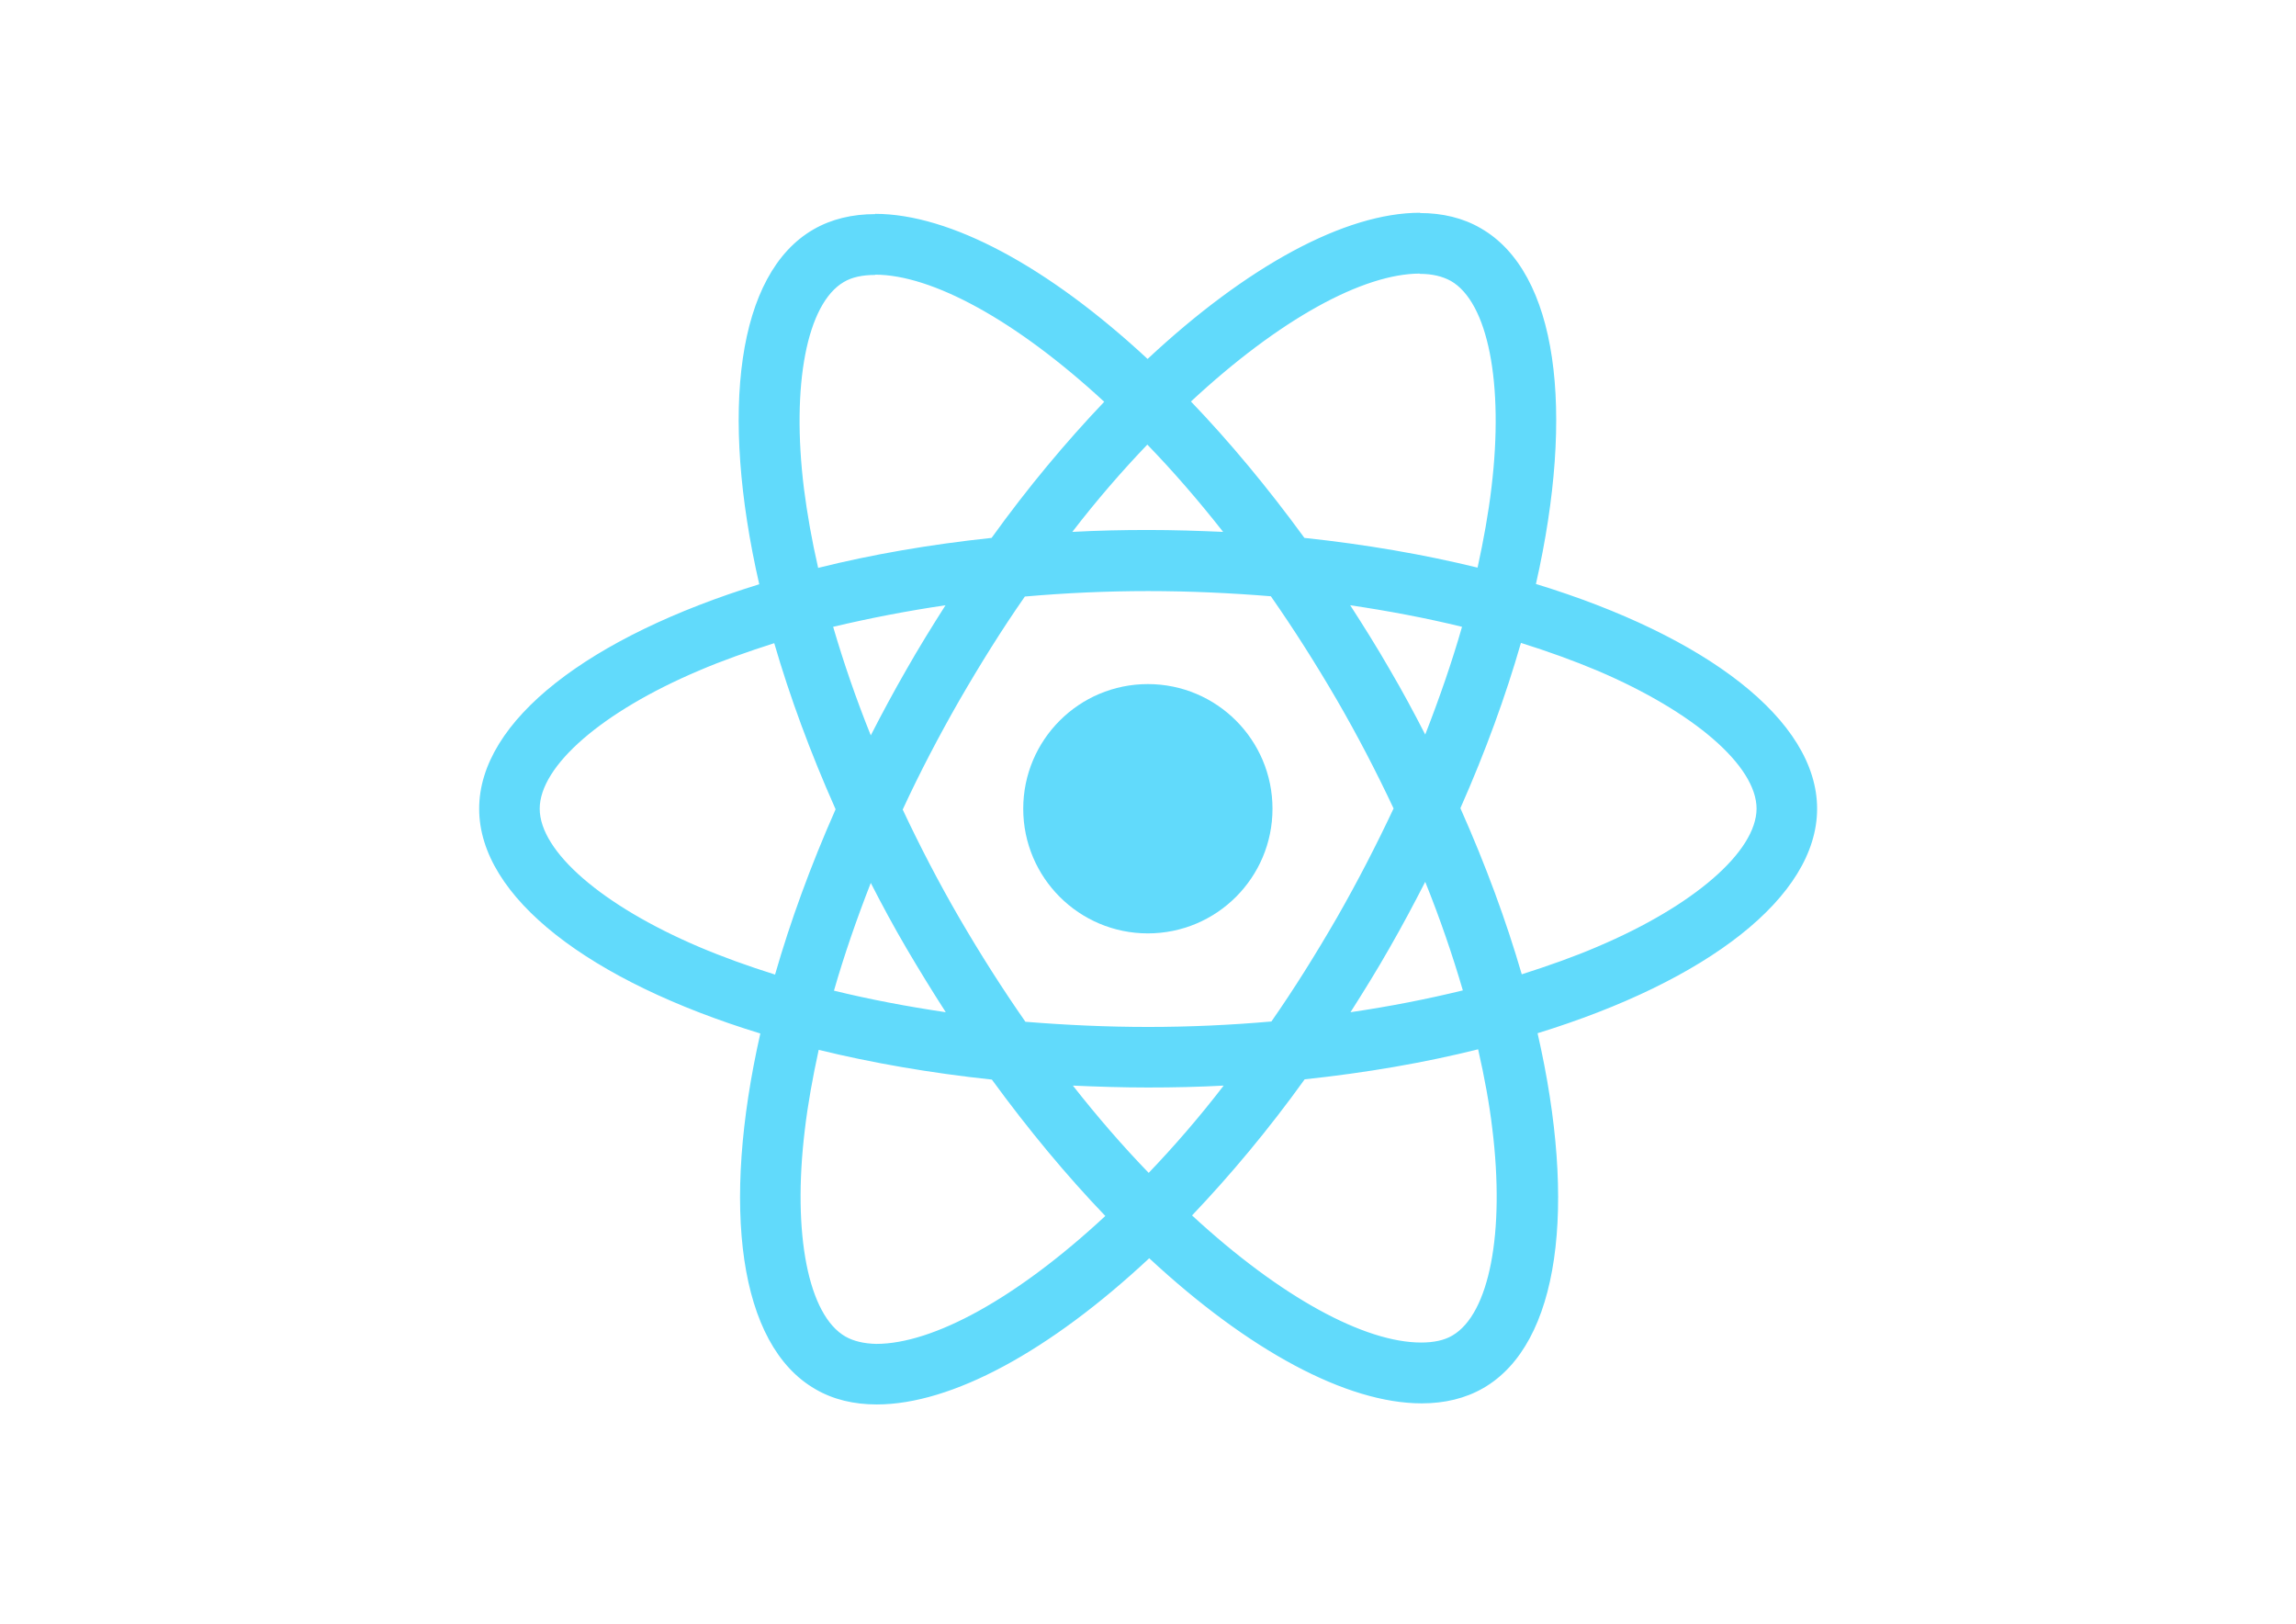
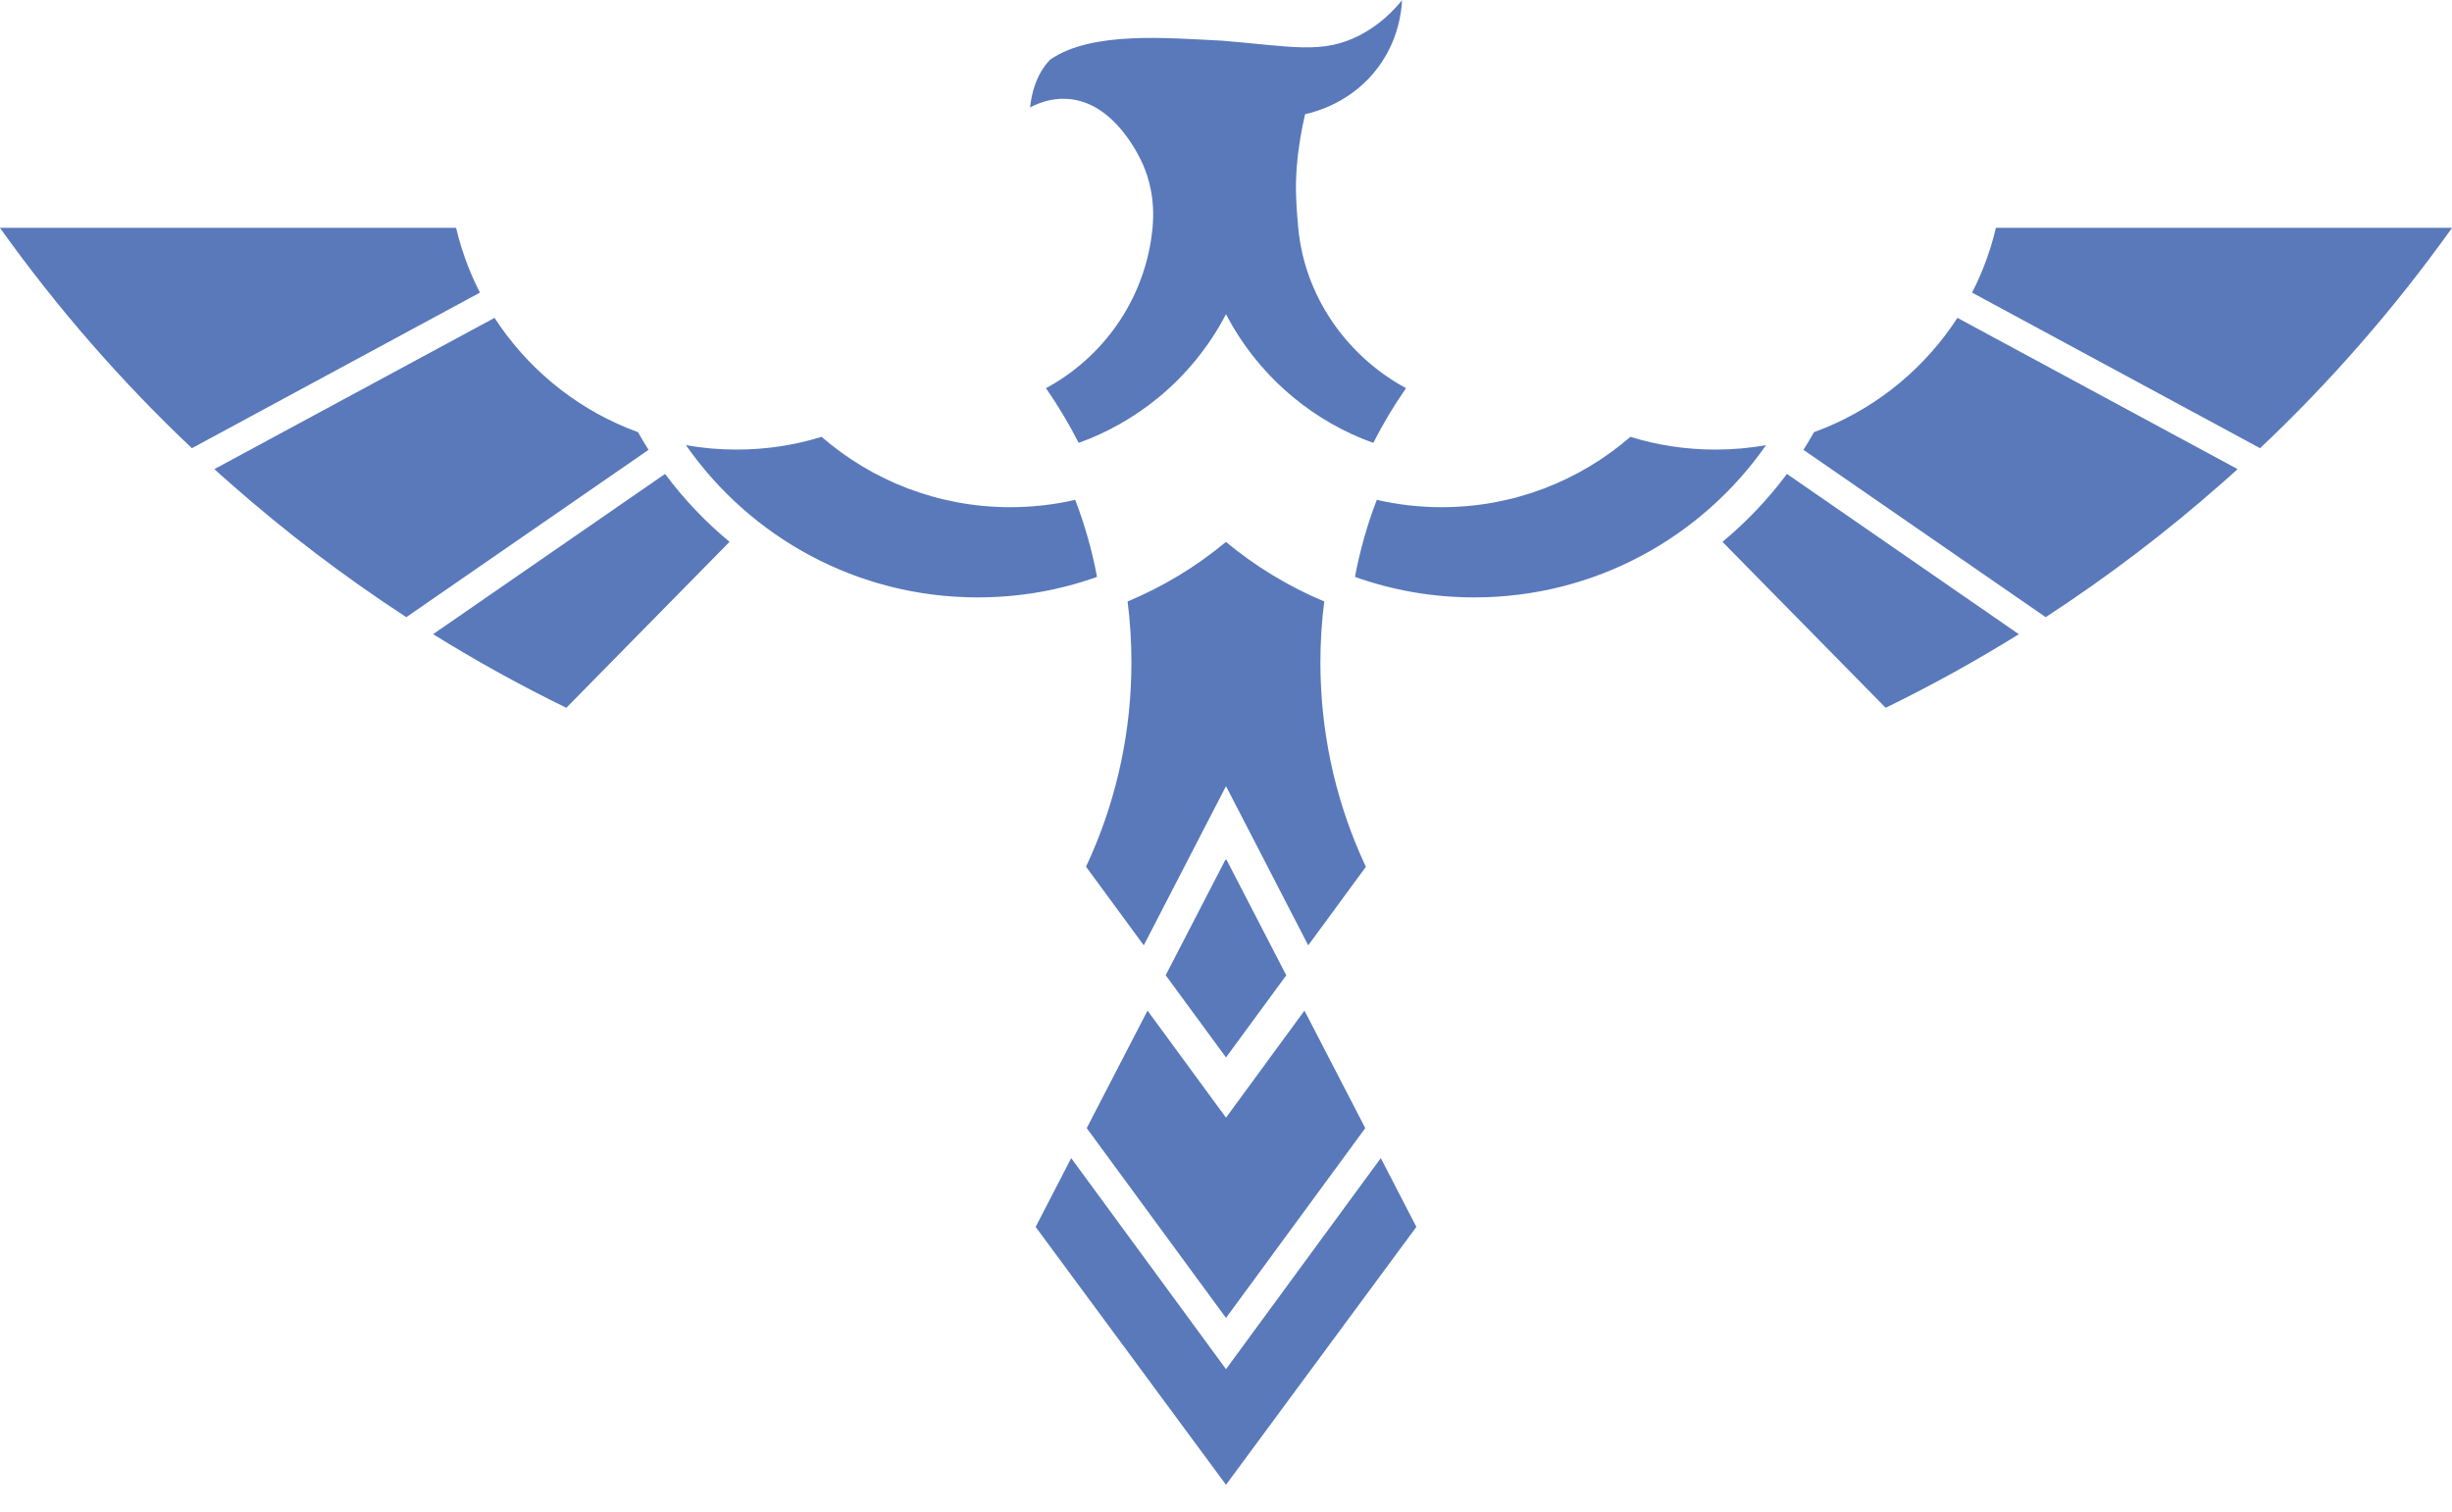
- <svg xmlns="http://www.w3.org/2000/svg" viewBox="0 0 841.9 595.3">
-   <g fill="#61DAFB">
-     <path d="M666.3 296.5c0-32.5-40.7-63.3-103.1-82.4 14.4-63.6 8-114.2-20.2-130.4-6.5-3.8-14.1-5.6-22.4-5.6v22.3c4.6 0 8.3.9 11.4 2.6 13.6 7.8 19.5 37.5 14.9 75.7-1.1 9.4-2.9 19.3-5.1 29.4-19.6-4.8-41-8.5-63.5-10.9-13.5-18.5-27.5-35.3-41.6-50 32.6-30.3 63.2-46.9 84-46.9V78c-27.5 0-63.5 19.6-99.9 53.6-36.4-33.8-72.4-53.2-99.9-53.2v22.3c20.7 0 51.4 16.5 84 46.6-14 14.7-28 31.4-41.3 49.9-22.6 2.4-44 6.1-63.6 11-2.3-10-4-19.7-5.2-29-4.7-38.2 1.1-67.9 14.6-75.8 3-1.8 6.9-2.6 11.5-2.6V78.5c-8.4 0-16 1.8-22.6 5.6-28.1 16.2-34.4 66.7-19.9 130.1-62.2 19.2-102.7 49.9-102.7 82.3 0 32.5 40.7 63.3 103.1 82.4-14.4 63.6-8 114.2 20.2 130.4 6.5 3.8 14.1 5.6 22.5 5.6 27.5 0 63.5-19.6 99.9-53.6 36.4 33.8 72.4 53.2 99.9 53.2 8.4 0 16-1.8 22.6-5.6 28.1-16.2 34.4-66.7 19.9-130.1 62-19.1 102.5-49.9 102.5-82.3zm-130.2-66.7c-3.7 12.9-8.3 26.2-13.5 39.5-4.1-8-8.4-16-13.1-24-4.6-8-9.5-15.8-14.4-23.4 14.2 2.1 27.9 4.7 41 7.9zm-45.8 106.5c-7.8 13.5-15.8 26.3-24.1 38.2-14.9 1.3-30 2-45.2 2-15.1 0-30.2-.7-45-1.9-8.3-11.9-16.4-24.6-24.2-38-7.6-13.1-14.5-26.4-20.8-39.8 6.2-13.4 13.2-26.8 20.7-39.9 7.8-13.5 15.8-26.3 24.1-38.2 14.9-1.3 30-2 45.2-2 15.1 0 30.2.7 45 1.9 8.3 11.9 16.4 24.6 24.2 38 7.6 13.1 14.5 26.4 20.8 39.8-6.3 13.4-13.2 26.8-20.7 39.9zm32.3-13c5.4 13.4 10 26.8 13.8 39.8-13.1 3.2-26.9 5.9-41.2 8 4.9-7.7 9.8-15.6 14.4-23.7 4.6-8 8.9-16.1 13-24.1zM421.2 430c-9.3-9.6-18.6-20.3-27.8-32 9 .4 18.2.7 27.5.7 9.4 0 18.7-.2 27.8-.7-9 11.7-18.3 22.4-27.5 32zm-74.4-58.9c-14.2-2.1-27.9-4.7-41-7.9 3.7-12.9 8.3-26.2 13.5-39.5 4.1 8 8.4 16 13.1 24 4.7 8 9.5 15.8 14.4 23.4zM420.7 163c9.3 9.6 18.6 20.3 27.8 32-9-.4-18.2-.7-27.5-.7-9.4 0-18.7.2-27.8.7 9-11.7 18.3-22.4 27.5-32zm-74 58.9c-4.9 7.7-9.8 15.6-14.4 23.7-4.6 8-8.9 16-13 24-5.4-13.4-10-26.8-13.8-39.8 13.1-3.1 26.9-5.8 41.2-7.9zm-90.5 125.2c-35.4-15.1-58.3-34.9-58.3-50.6 0-15.7 22.9-35.6 58.3-50.6 8.6-3.7 18-7 27.7-10.1 5.7 19.6 13.2 40 22.5 60.9-9.2 20.8-16.6 41.1-22.2 60.6-9.9-3.1-19.3-6.5-28-10.2zM310 490c-13.6-7.8-19.5-37.5-14.9-75.7 1.1-9.4 2.9-19.3 5.1-29.4 19.6 4.8 41 8.5 63.5 10.9 13.5 18.5 27.5 35.3 41.6 50-32.6 30.3-63.2 46.9-84 46.9-4.5-.1-8.3-1-11.3-2.7zm237.2-76.2c4.7 38.2-1.1 67.9-14.6 75.8-3 1.8-6.9 2.6-11.5 2.6-20.7 0-51.4-16.5-84-46.6 14-14.7 28-31.4 41.3-49.9 22.6-2.4 44-6.1 63.6-11 2.3 10.1 4.1 19.8 5.2 29.1zm38.5-66.7c-8.6 3.7-18 7-27.7 10.1-5.7-19.6-13.2-40-22.5-60.9 9.2-20.8 16.6-41.1 22.2-60.6 9.9 3.1 19.3 6.5 28.1 10.2 35.4 15.1 58.3 34.9 58.3 50.6-.1 15.7-23 35.6-58.4 50.6zM320.8 78.4z" />
-     <circle cx="420.9" cy="296.5" r="45.7" />
-     <path d="M520.5 78.1z" />
-   </g>
+ <svg xmlns="http://www.w3.org/2000/svg" viewBox="0 0 300 185" role="img" aria-label="RESURGO">
+   <path fill="#5979bb" d="M167.13,106.06l-7.07,9.63-5.41-10.48-.03-.06-4.62-8.94-4.62,8.94-.03.06-5.41,10.48-7.07-9.63c.14-.28.27-.56.39-.84.11-.24.22-.48.32-.72,3.12-7.19,4.85-15.12,4.85-23.45,0-2.52-.16-5.01-.47-7.44,4.38-1.83,8.43-4.29,12.03-7.29,3.61,2.99,7.66,5.46,12.03,7.29-.31,2.43-.47,4.92-.47,7.44,0,8.33,1.73,16.27,4.85,23.45.1.24.21.49.32.72.12.29.26.56.39.84ZM157.38,119.35l-7.38,10.06-7.38-10.06,7.31-14.14h.13l7.31,14.14ZM300,27.89c-6.94,9.73-14.81,18.77-23.48,26.96l-35.24-19.04c.7-1.36,1.31-2.77,1.83-4.23.15-.43.3-.88.44-1.32.24-.78.46-1.57.65-2.38h56.8ZM273.77,57.41c-.65.59-1.3,1.18-1.96,1.75-6.75,5.96-13.95,11.43-21.52,16.37l-29.64-20.48c.46-.71.88-1.43,1.29-2.16,6.88-2.5,12.76-7.09,16.88-12.99.23-.33.45-.66.67-1l34.28,18.51ZM247.01,77.61c-5.26,3.27-10.7,6.28-16.3,9.01l-19.97-20.31c2.95-2.44,5.6-5.24,7.89-8.31l28.38,19.62ZM216.08,54.47c-7.86,11.27-20.92,18.64-35.7,18.64-5.13,0-10.04-.88-14.6-2.51.61-3.25,1.51-6.41,2.67-9.43,2.55.59,5.21.9,7.94.9,8.83,0,16.91-3.25,23.09-8.61,3.28,1.02,6.78,1.56,10.4,1.56,2.12,0,4.19-.18,6.21-.55ZM173.29,150.15l-23.29,31.56-23.29-31.56,4.35-8.42,18.94,25.83,18.94-25.83,4.35,8.42ZM167.04,138.06l-17.04,23.23-17.04-23.23,7.44-14.38,9.6,13.1,9.6-13.1,7.44,14.38ZM172.03,47.5c-1.48,2.13-2.83,4.37-4.01,6.7-3.58-1.28-6.87-3.17-9.74-5.54-3.4-2.8-6.23-6.27-8.28-10.21-2.05,3.94-4.88,7.41-8.28,10.21-2.87,2.36-6.16,4.25-9.74,5.54-1.19-2.33-2.53-4.57-4.01-6.7.21-.11.43-.23.64-.35,6.82-3.94,11.62-11.01,12.4-19.25.36-3.67-.56-6.35-1.13-7.67-.37-.86-3.46-7.79-9.32-8.13-1.97-.12-3.59.55-4.53,1.05.17-1.63.69-3.99,2.44-5.84,5.1-3.56,14.55-2.64,21.07-2.33,8.47.69,12.24,1.7,16.81-.66,2.46-1.27,4.13-2.99,5.19-4.3-.07,1.41-.44,4.82-2.87,8.14-3.2,4.38-7.76,5.54-8.99,5.81-.42,1.8-.8,3.88-1,6.19-.27,2.93-.03,5.55.16,7.75h0c.78,8.24,5.75,15.32,12.57,19.25.21.12.42.24.64.35ZM0,27.89c6.94,9.73,14.81,18.77,23.48,26.96l35.24-19.04c-.7-1.36-1.31-2.77-1.83-4.23-.15-.43-.3-.88-.44-1.32-.24-.78-.46-1.57-.65-2.38H0ZM26.23,57.41c.65.59,1.3,1.18,1.96,1.75,6.75,5.96,13.95,11.43,21.52,16.37l29.64-20.48c-.46-.71-.88-1.43-1.29-2.16-6.88-2.5-12.76-7.09-16.88-12.99-.23-.33-.45-.66-.67-1L26.23,57.41ZM52.99,77.61c5.26,3.27,10.7,6.28,16.3,9.01l19.97-20.31c-2.95-2.44-5.6-5.24-7.89-8.31L52.99,77.61ZM83.92,54.47c7.86,11.27,20.92,18.64,35.7,18.64,5.13,0,10.04-.88,14.6-2.51-.61-3.25-1.51-6.41-2.67-9.43-2.55.59-5.21.9-7.94.9-8.83,0-16.91-3.25-23.09-8.61-3.28,1.02-6.78,1.56-10.4,1.56-2.12,0-4.19-.18-6.21-.55Z" />
</svg>
